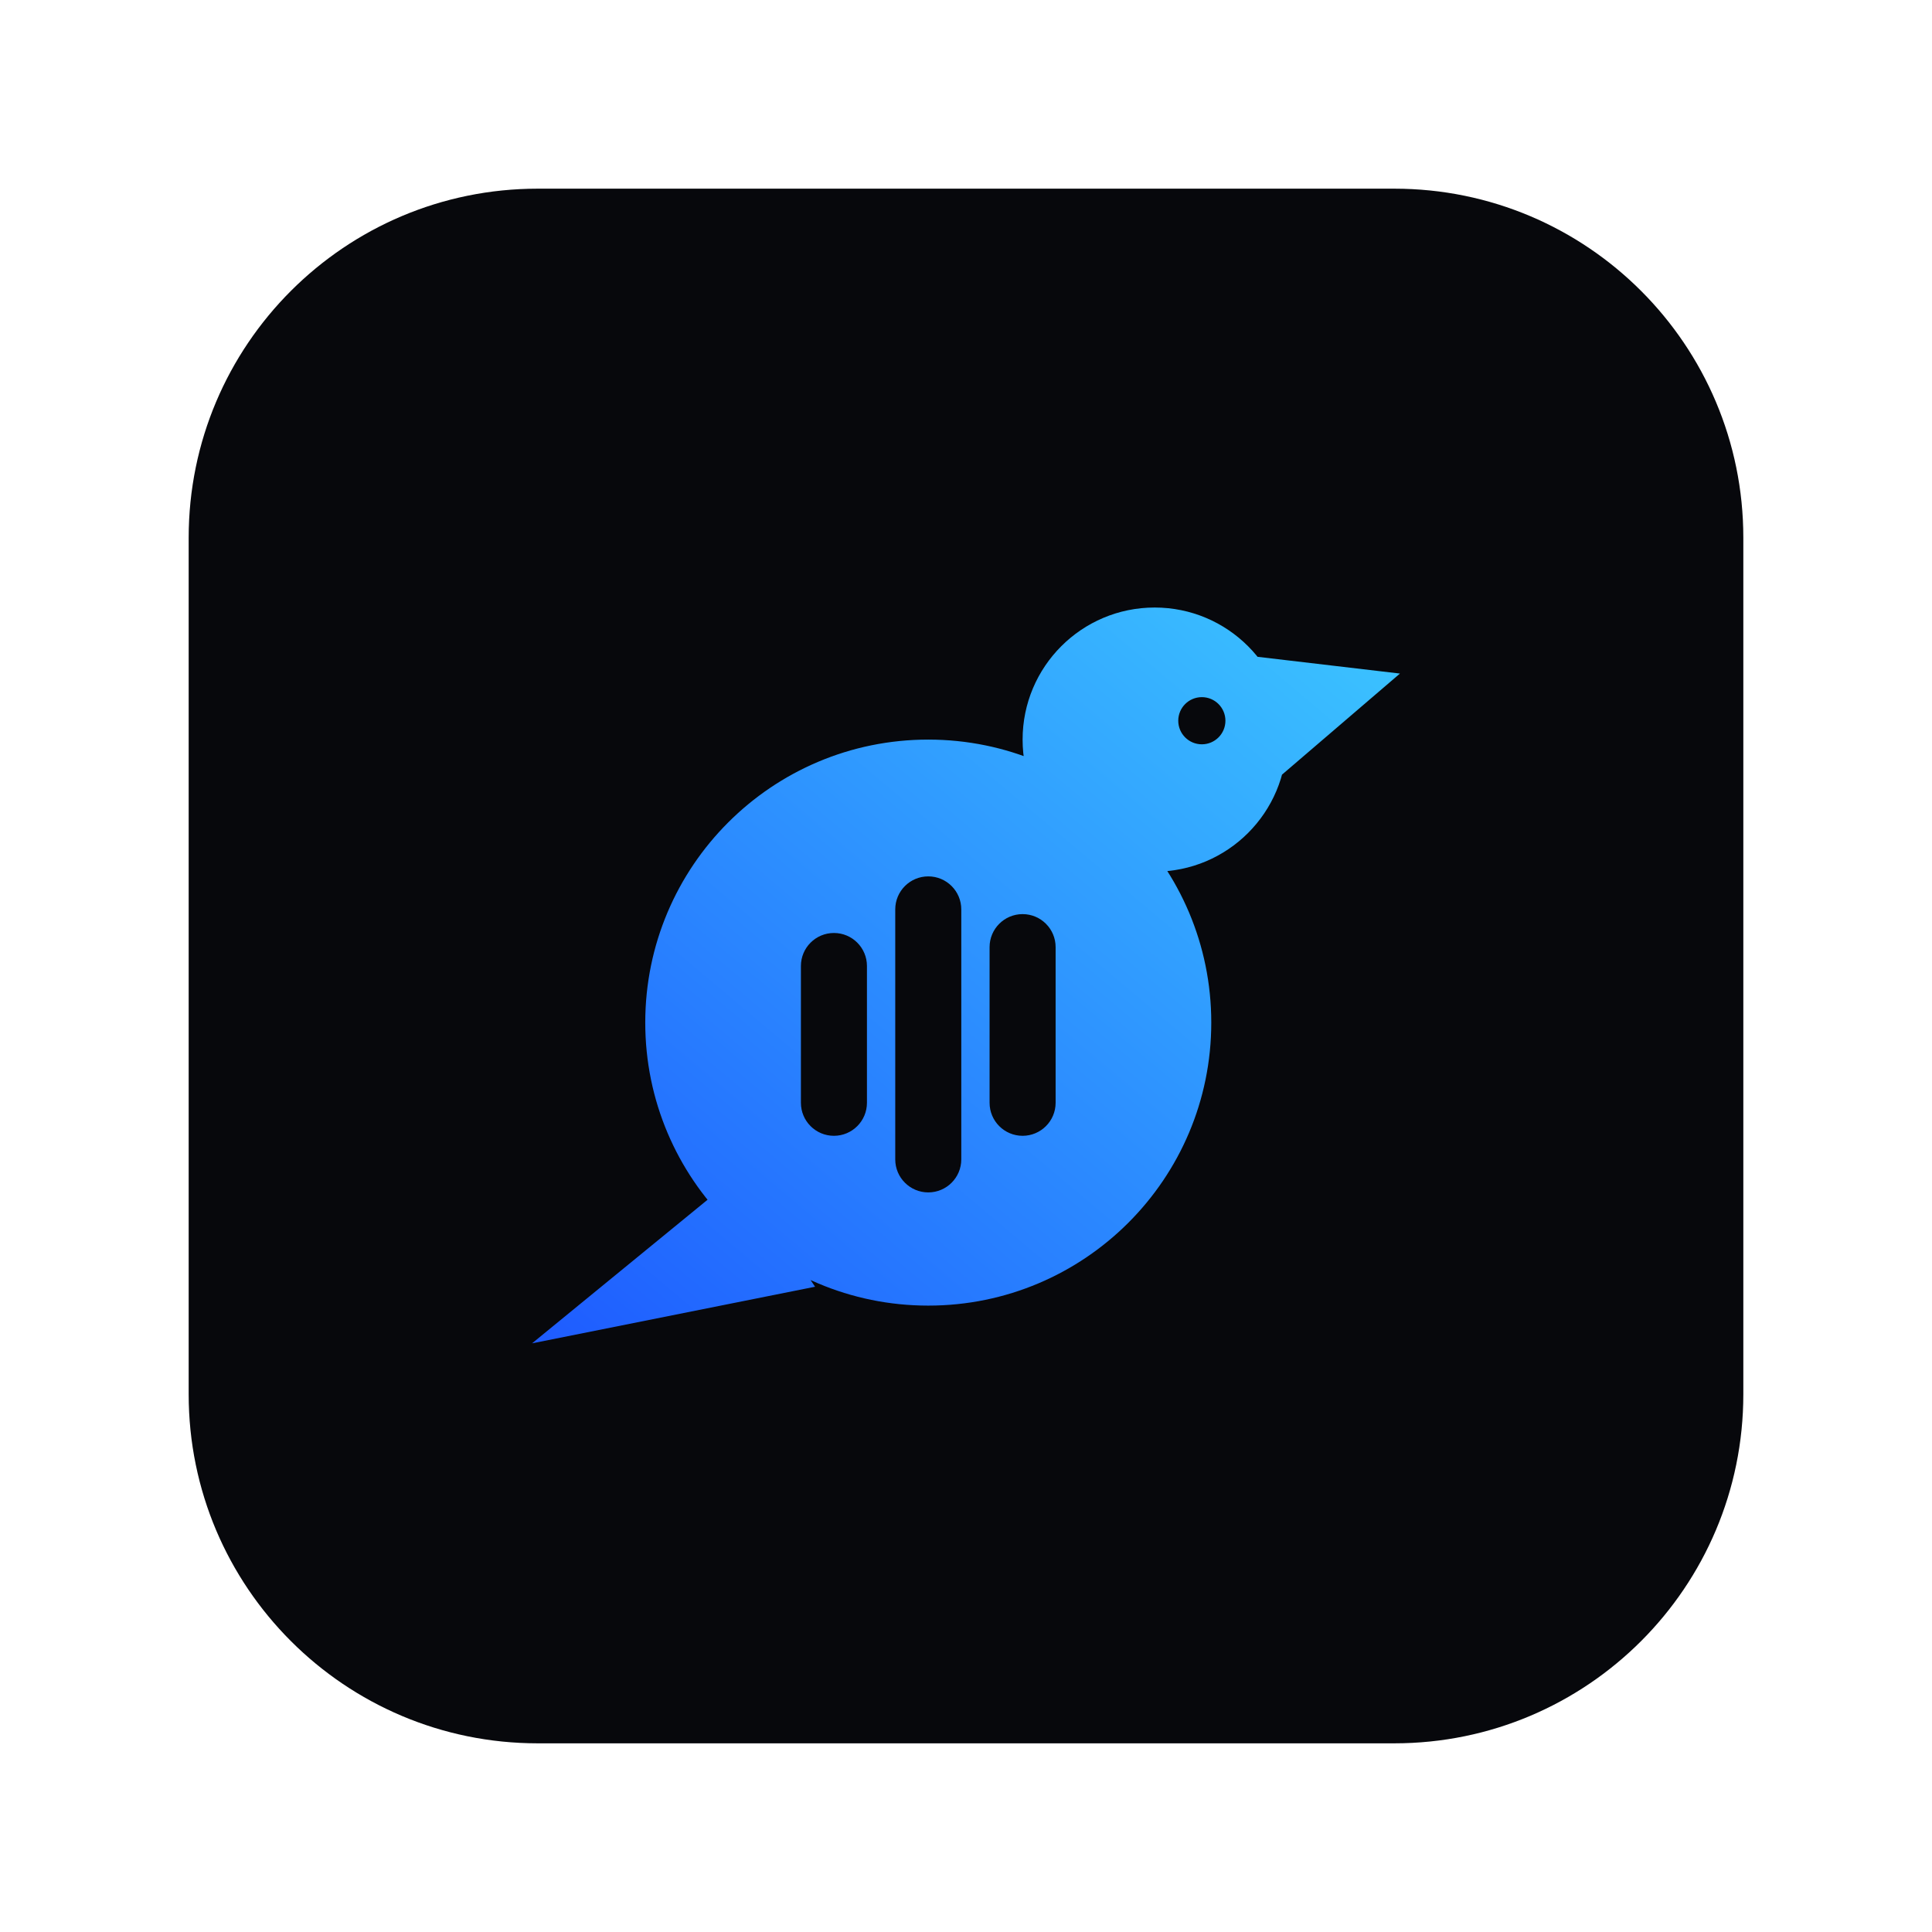
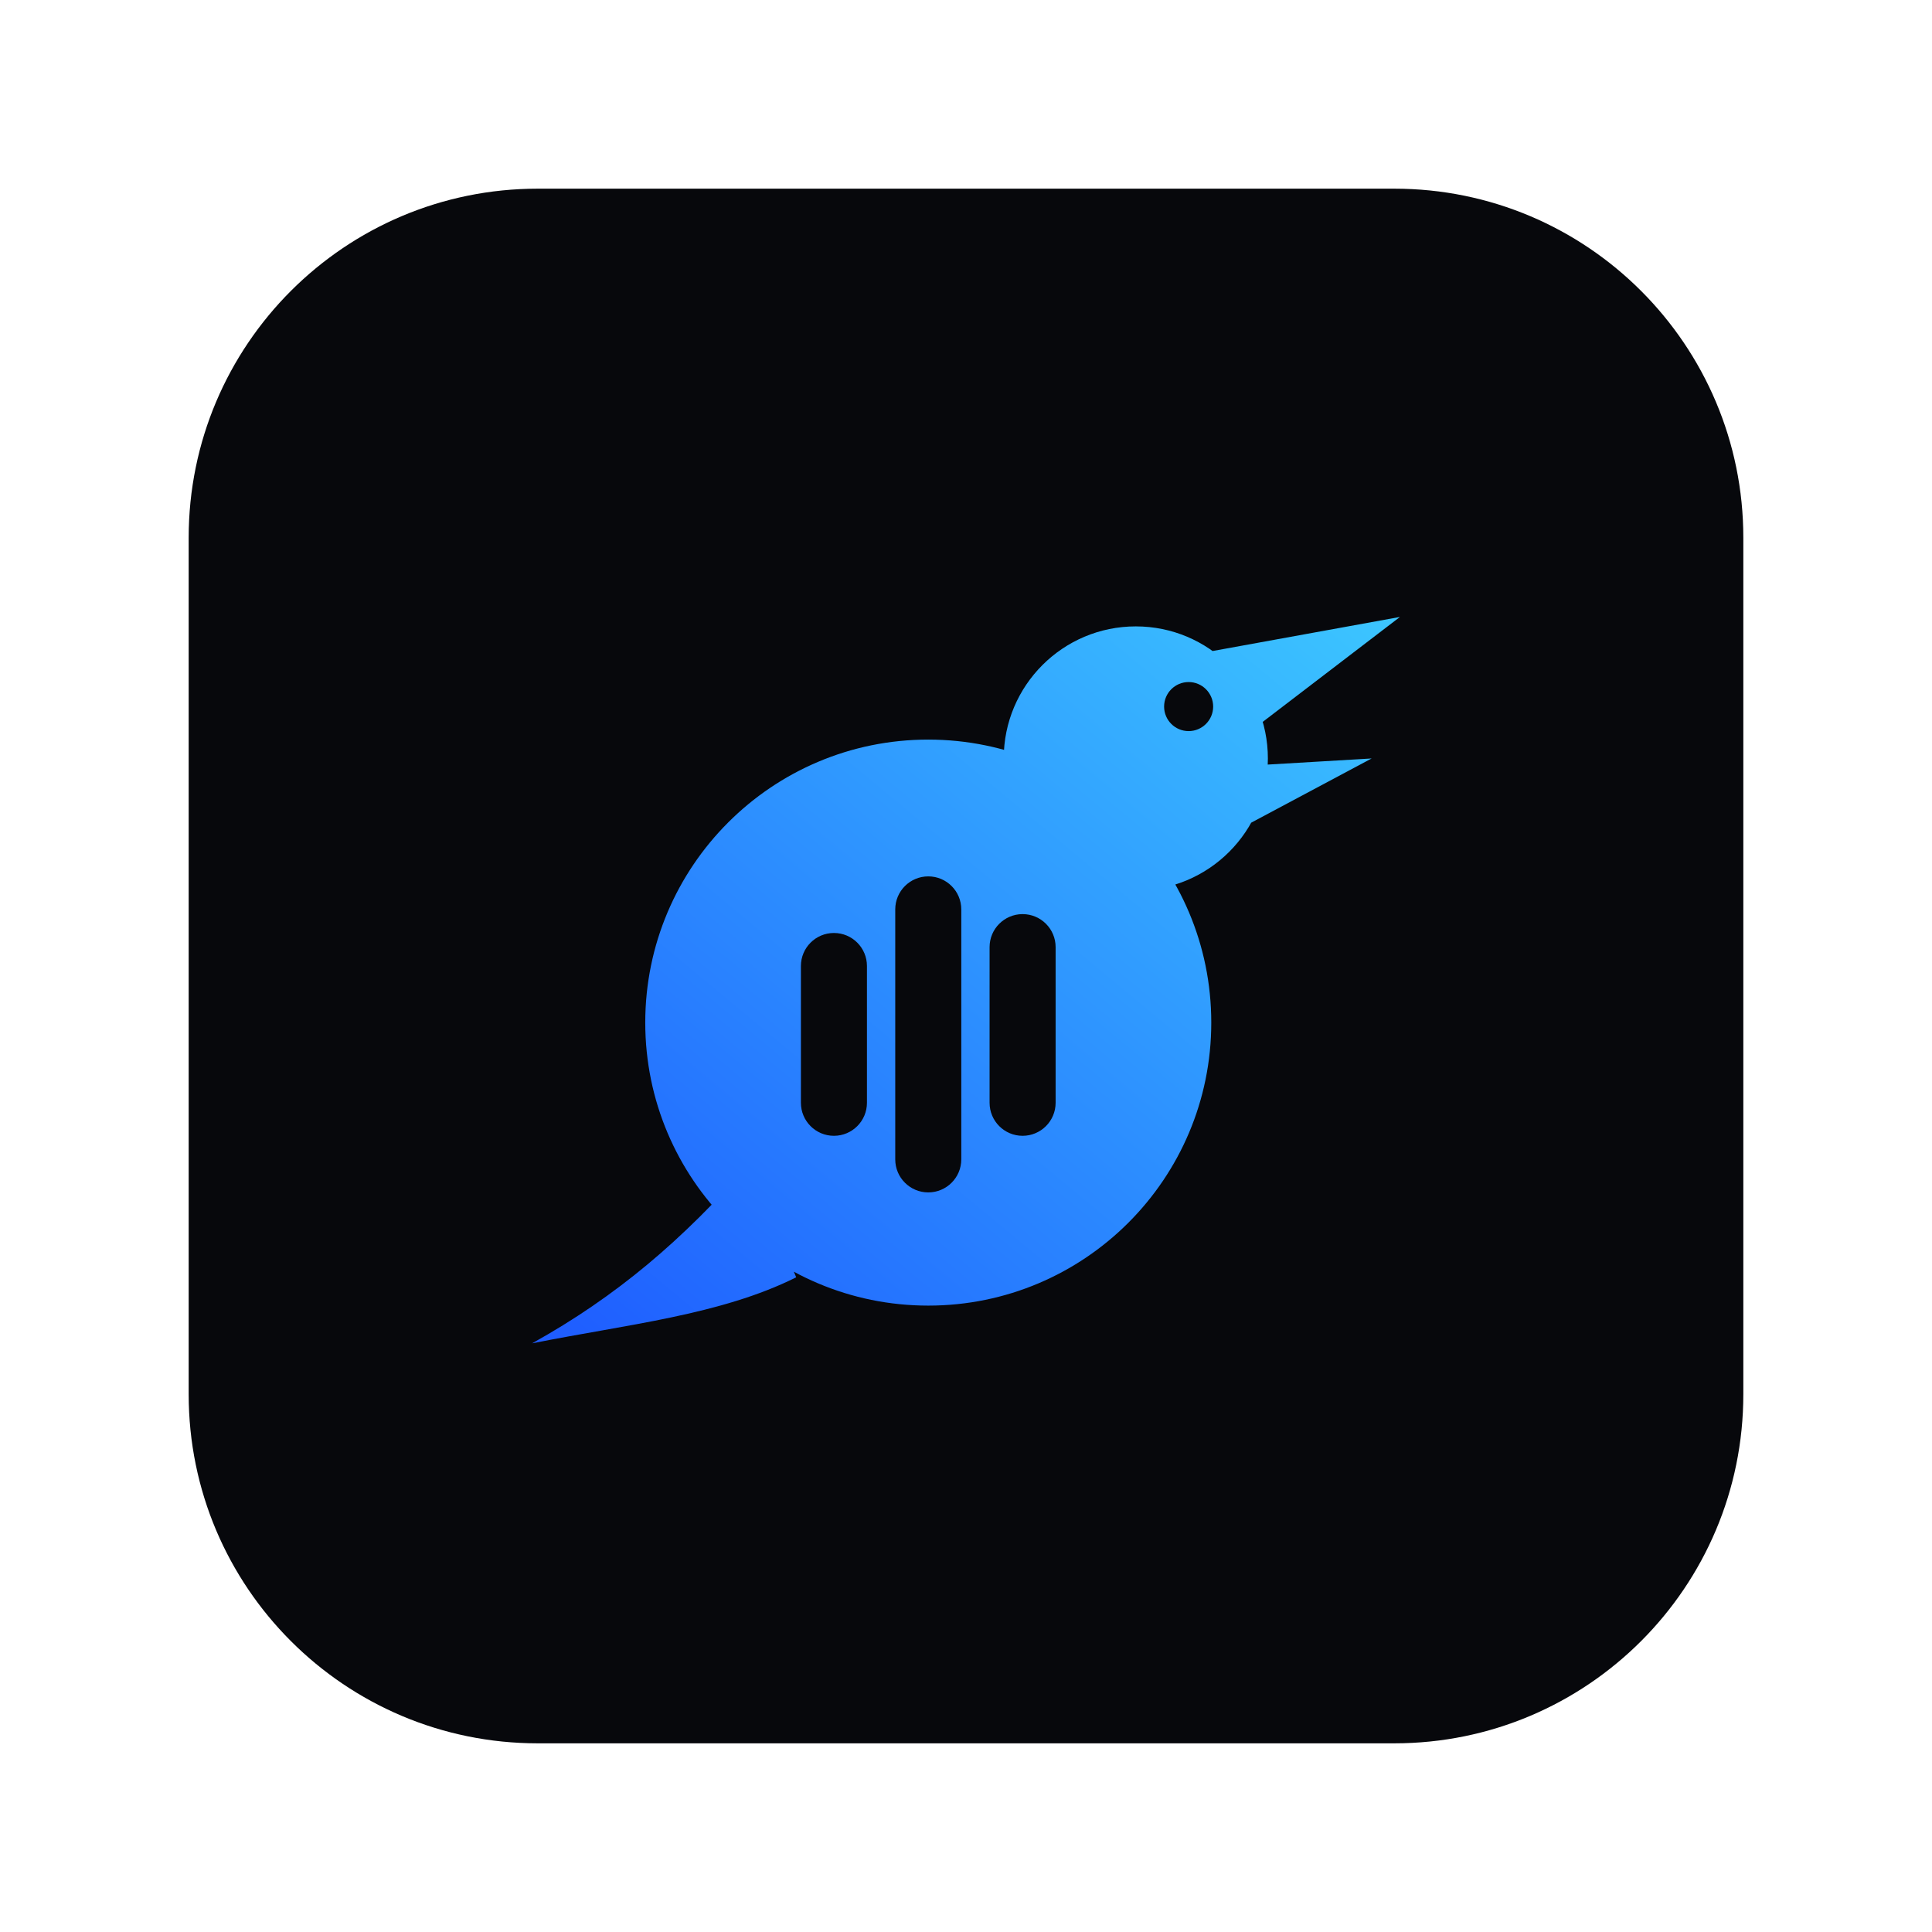
<svg xmlns="http://www.w3.org/2000/svg" viewBox="0 0 1024 1024">
  <defs>
    <linearGradient id="voice" x1="0" y1="1" x2="1" y2="0">
      <stop offset="0" stop-color="#1E5BFF" />
      <stop offset="1" stop-color="#3CC6FF" />
    </linearGradient>
  </defs>
  <rect x="100" y="100" width="824" height="824" rx="185" fill="#07080C" />
  <g transform="translate(262,262) scale(5)">
-     <path fill="url(#voice)" fill-rule="nonzero" d="     M 76 56     A 30 30 0 1 1 16 56     A 30 30 0 1 1 76 56     Z     M 84 26     A 14 14 0 1 1 56 26     A 14 14 0 1 1 84 26     Z     M 79 17     L 96 19     L 82 31     Z     M 26 72     L 34 84     L 4 90     Z     M 32.5 50     L 32.5 64.5     A 3.5 3.5 0 0 0 39.5 64.5     L 39.5 50     A 3.5 3.5 0 0 0 32.5 50     Z     M 42.5 44     L 42.5 70.5     A 3.5 3.5 0 0 0 49.5 70.5     L 49.5 44     A 3.5 3.5 0 0 0 42.5 44     Z     M 52.5 48     L 52.5 64.5     A 3.5 3.5 0 0 0 59.5 64.5     L 59.5 48     A 3.5 3.5 0 0 0 52.5 48     Z     M 72.5 24     A 2.5 2.5 0 0 0 77.5 24     A 2.5 2.5 0 0 0 72.5 24     Z   " />
+     <path fill="url(#voice)" fill-rule="nonzero" d="     M 76 56     A 30 30 0 1 1 16 56     A 30 30 0 1 1 76 56     Z     M 82 28     A 14 14 0 1 1 54 28     A 14 14 0 1 1 82 28     Z     M 74 17     L 96 13     L 79 26     Z     M 76 29     L 93 28     L 78 36     Z     M 32 83     C 24 87, 14 88, 4 90     C 13 85, 20 79, 27 71     Z     M 32.5 50     L 32.5 64.5     A 3.5 3.5 0 0 0 39.5 64.5     L 39.5 50     A 3.5 3.5 0 0 0 32.5 50     Z     M 42.5 44     L 42.5 70.5     A 3.5 3.5 0 0 0 49.5 70.5     L 49.5 44     A 3.5 3.5 0 0 0 42.5 44     Z     M 52.5 48     L 52.5 64.5     A 3.5 3.5 0 0 0 59.5 64.5     L 59.5 48     A 3.5 3.5 0 0 0 52.5 48     Z     M 71 22.5     A 2.6 2.6 0 0 0 76.2 22.5     A 2.6 2.6 0 0 0 71 22.5     Z   " />
  </g>
</svg>
